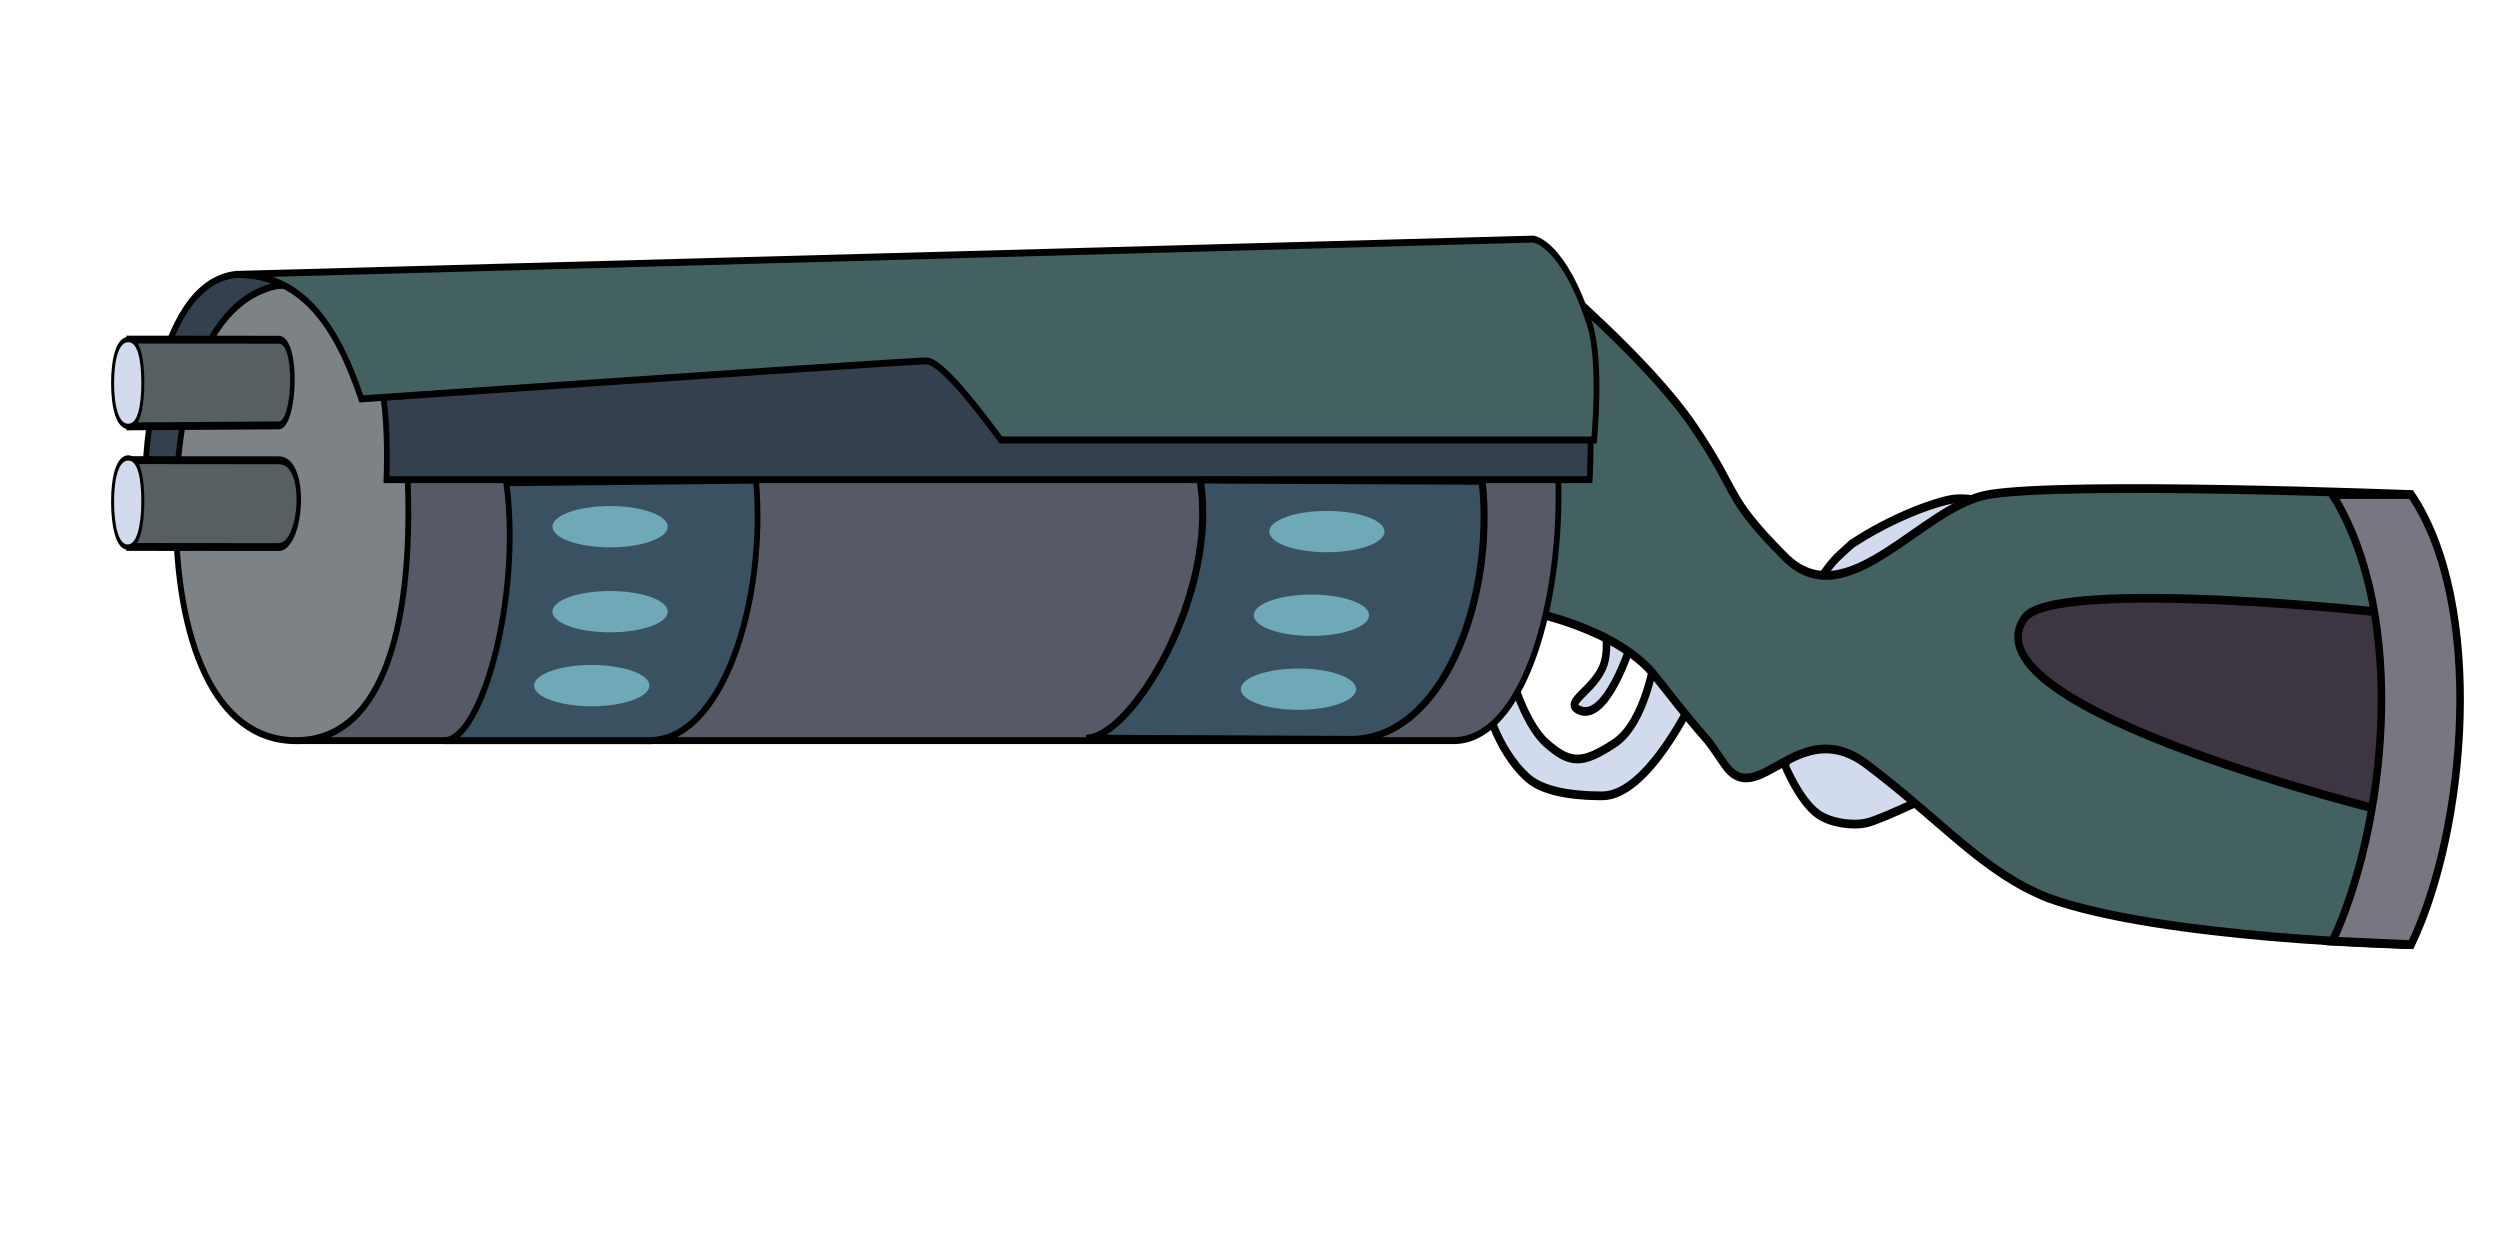
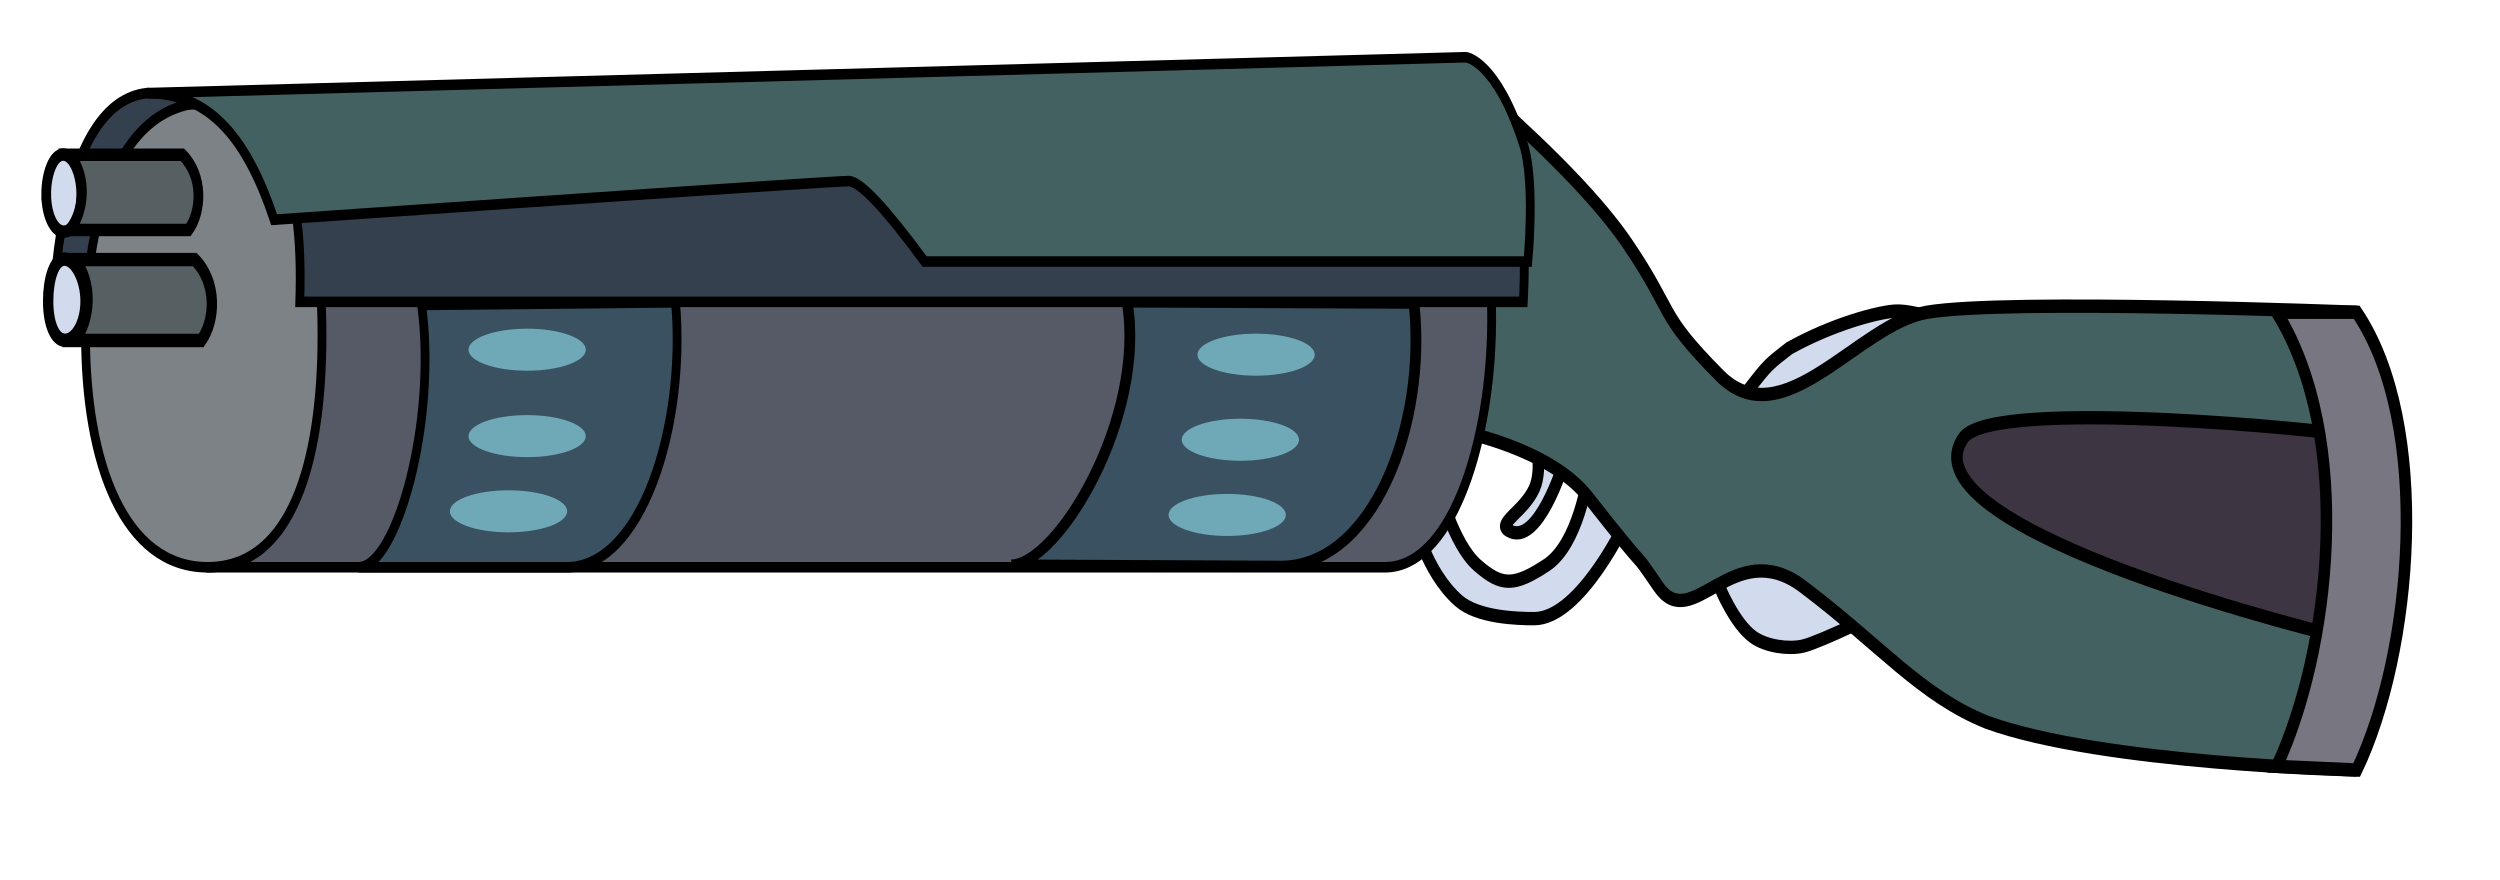
- <svg xmlns="http://www.w3.org/2000/svg" id="efhNJSnstvx1" viewBox="0 100 240 120" shape-rendering="geometricPrecision" text-rendering="geometricPrecision">
+ <svg xmlns="http://www.w3.org/2000/svg" id="e3NHnahKxp71" viewBox="9 118 236 83" shape-rendering="geometricPrecision" text-rendering="geometricPrecision">
  <g transform="matrix(.724438 0 0 0.840449 47.1578 22.59517)">
-     <path d="M283.581,182.392c0,0,1.921,4.094,4.393,5.608c1.649,1.01,4.549,1.377,6.446 1c2.306-.459,10.58-4,10.58-4l-3.996-9.233-13.029-0q-4.393,6.625-4.393,6.625Z" transform="translate(-112.1622-2.912066)" fill="#d2dbed" stroke="#000" />
-     <path d="M243.73,175.751c0,0,1.425,5.978,5.851,9.317c2.478,1.869,7.599,2,9.81,2c6.159,0,12.19-11.301,12.19-11.301l-5.161-4.767c0,0-1.19,7.676-5.42,10.068s-5.839,2.392-9,0-5-8.73-5-8.73l-3.27,3.413Z" transform="translate(-112.1622-4.064254)" fill="#d2dbed" stroke="#000" />
-     <path d="M-10.014,-1.908c3.816-1.975,3.768-1.856,6.892-2.589c6.225-.512,12.134.34,14.319,1.027c2.89.908,8.308,5.355,8.308,7.037C19.504,6.52,6.627,5.349,0,5.349s-10.014-4.303-10.014-7.257Z" transform="matrix(.906308-.422618 0.422618 0.906308 185 157)" fill="#d2dbed" stroke="#000" />
-     <path d="M294.42,179.132c0,0,1.153,3.725-.001,5.973-1.36,2.651-4.957,3.945-3.344,4.767c3.777,1.924,7.122-7.48,7.122-7.48l2.807-6.625-13.029-0q6.446,3.365,6.446,3.365Z" transform="translate(-147.1364-16.76353)" fill="#d2dbed" stroke="#000" />
-     <path d="M372.161,144.656c0,0-45.505-1.547-56,0-8.919,1.314-18.794,14.235-27,7.098-8.161-7.098-5.774-6.85-12-14.782q-5-6.371-17.77-16.16l-4.23,37.179c0,0,11.839,1.915,16.839,7.415c9.077,9.985,5.161,5.017,9.161,10.054c4.415,5.56,9.707-5.924,18.839,0C310.08,182,315.351,187.727,324,190.709c15,4.709,48.161,5.359,48.161,5.359" transform="translate(-117.7421 3.935478)" fill="#446161" stroke="#000" />
-     <path d="M252.454,162.313c0-.257-45.449-4.327-49.273.388-8.486,10.463,49.273,22.387,49.273,22.387q0-22.389,0-22.775Z" transform="translate(0 0.000001)" fill="#3e3543" stroke="#000" />
-     <path d="M244,148.591c10.191,14.182,6.958,38.107,0,51.009l10.419.404c7.348-13.198,9.867-38.84,0-51.412L244,148.591Z" transform="translate(0 0.000002)" fill="#787781" stroke="#000" />
+     <path d="M283.581,182.392c0,0,1.921,4.094,4.393,5.608c1.649,1.01,4.549,1.377,6.446 1c2.306-.459,10.58-4,10.58-4l-3.996-9.233-13.029-0q-4.393,6.625-4.393,6.625Z" transform="translate(-112.1622-2.912066)" fill="#d2dbed" stroke="#000" stroke-width="1.5" />
+     <path d="M243.73,175.751c0,0,1.425,5.978,5.851,9.317c2.478,1.869,7.599,2,9.81,2c6.159,0,12.19-11.301,12.19-11.301l-5.161-4.767c0,0-1.19,7.676-5.42,10.068s-5.839,2.392-9,0-5-8.73-5-8.73l-3.27,3.413Z" transform="translate(-112.1622-4.064254)" fill="#d2dbed" stroke="#000" stroke-width="1.5" />
+     <path d="M-10.014,-1.908c3.816-1.975,3.768-1.856,6.892-2.589c6.225-.512,12.134.34,14.319,1.027c2.89.908,8.308,5.355,8.308,7.037C19.504,6.52,6.627,5.349,0,5.349s-10.014-4.303-10.014-7.257Z" transform="matrix(.93358-.358368 0.358368 0.93358 185 155.7168)" fill="#d2dbed" stroke="#000" stroke-width="1.5" />
+     <path d="M294.42,179.132c0,0,1.153,3.725-.001,5.973-1.36,2.651-4.957,3.945-3.344,4.767c3.777,1.924,7.122-7.48,7.122-7.48l2.807-6.625-13.029-0q6.446,3.365,6.446,3.365Z" transform="translate(-147.1364-16.76353)" fill="#d2dbed" stroke="#000" stroke-width="1.5" />
+     <path d="M372.161,144.656c0,0-45.505-1.547-56,0-8.919,1.314-18.794,14.235-27,7.098-8.161-7.098-5.774-6.85-12-14.782q-5-6.371-17.77-16.16l-4.23,37.179c0,0,11.839,1.915,16.839,7.415c9.077,9.985,5.161,5.017,9.161,10.054c4.415,5.56,9.707-5.924,18.839,0C310.08,182,315.351,187.727,324,190.709c15,4.709,48.161,5.359,48.161,5.359" transform="translate(-117.7421 3.935478)" fill="#446161" stroke="#000" stroke-width="1.5" />
+     <path d="M252.454,162.313c0-.257-45.449-4.327-49.273.388-8.486,10.463,49.273,22.387,49.273,22.387q0-22.389,0-22.775Z" transform="translate(0 0.000001)" fill="#3e3543" stroke="#000" stroke-width="1.5" />
+     <path d="M244,148.591c10.191,14.182,6.958,38.107,0,51.009l10.419.404c7.348-13.198,9.867-38.84,0-51.412L244,148.591Z" transform="translate(0 0.000002)" fill="#787781" stroke="#000" stroke-width="1.5" />
  </g>
-   <g transform="matrix(.554429 0 0 0.663473 67.99172 56.47766)">
-     <path d="M-3.859,4.944l196.242-5.591c14.809,1.302,15.749,28.335,15.749,28.335L16.266,33.056c.653-17.144-3.206-28.443-20.125-28.112Z" transform="matrix(-1 0 0 1 110.6707 105.9444)" fill="#34404d" stroke="#000" />
-     <path d="M0,0h199.946c26.479,0,21.892,66.111,0,66.111L0,66.111L0,0Z" transform="translate(-70.89731 106.6516)" fill="#565a67" stroke="#000" />
-     <path d="M-20.787,0c0-18.256,6.538-33.056,20.787-33.056c13.018,0,18.51,12.353,19.361,28.409.081,1.518.12,3.07.12,4.647C19.481,18.256,14.249,33.056,0,33.056s-20.787-14.8-20.787-33.056Z" transform="translate(-71.40703 139.7072)" fill="#7c8286" stroke="#000" />
-     <path d="M77.196,138.437c2.681,16.563-4.283,37.322-10.737,37.322l34.918-0c13.33.482,20.885-20.339,19.051-37.702l-43.232.38Z" transform="translate(-112.1622-2.996388)" fill="#395160" stroke="#000" />
-     <path d="M-2.954,4.944L219.202,3.353c7.029,9.459,5.387,29.702,5.387,29.702l-190.105 0h-11.032l-7.187-0c.348-9.149-.588-16.634-4.109-21.574C9.08,7.164,4.936,4.79,-2.954,4.944Z" transform="translate(-71.97313 101.9444)" fill="#34404d" stroke="#000" />
-     <path d="M150.328,120.616q2.864,0,12.929,11.45h80.888h21.819c0,0,1.323-11.351-.772-16.762-4.596-11.874-9.762-12.311-9.762-12.311L30.864,108.098c10.851,0,17.099,6.648,21.638,18.015q94.961-5.497,97.826-5.497Z" transform="translate(-112.5761-2.800164)" fill="#446161" stroke="#000" />
+   <g transform="matrix(.554429 0 0 0.663473 68.18647 56.92662)">
+     <path d="M-3.859,4.944l196.242-5.591c14.809,1.302,15.749,28.335,15.749,28.335L16.266,33.056c.653-17.144-3.206-28.443-20.125-28.112Z" transform="matrix(-1 0 0 1 110.6707 105.9444)" fill="#34404d" stroke="#000" stroke-width="1.5" />
+     <path d="M-1.5,2.037c0-2.497,1.129-4.757,2.623-4.757s2.788,2.26,2.788,4.757-1.211,4.522-2.705,4.522-2.705-2.024-2.705-4.522Z" transform="matrix(1.10347 0 0 1.182917-97.22947 117.2579)" fill="#d2dbed" stroke="#000" stroke-width="1.5" />
+     <path d="M0,0h199.946c26.479,0,21.892,66.111,0,66.111L0,66.111L0,0Z" transform="translate(-70.89731 106.6516)" fill="#565a67" stroke="#000" stroke-width="1.5" />
+     <path d="M-20.787,0c0-18.256,6.538-33.056,20.787-33.056c13.018,0,18.51,12.353,19.361,28.409.081,1.518.12,3.07.12,4.647C19.481,18.256,14.249,33.056,0,33.056s-20.787-14.8-20.787-33.056Z" transform="translate(-71.40703 139.7072)" fill="#7c8286" stroke="#000" stroke-width="1.5" />
+     <path d="M77.196,138.437c2.681,16.563-4.283,37.322-10.737,37.322l34.918-0c13.33.482,20.885-20.339,19.051-37.702l-43.232.38Z" transform="translate(-112.1622-2.996388)" fill="#395160" stroke="#000" stroke-width="1.5" />
+     <path d="M-2.954,4.944L219.202,3.353c7.029,9.459,5.387,29.702,5.387,29.702l-190.105 0h-11.032l-7.187-0c.348-9.149-.588-16.634-4.109-21.574C9.08,7.164,4.936,4.79,-2.954,4.944Z" transform="translate(-71.97313 101.9444)" fill="#34404d" stroke="#000" stroke-width="1.5" />
+     <path d="M150.328,120.616q2.864,0,12.929,11.45h80.888h21.819c0,0,1.323-11.351-.772-16.762-4.596-11.874-9.762-12.311-9.762-12.311L30.864,108.098c10.851,0,17.099,6.648,21.638,18.015q94.961-5.497,97.826-5.497Z" transform="translate(-112.5761-2.800164)" fill="#446161" stroke="#000" stroke-width="1.5" />
+     <path d="M7,133.046h17.365c3.264,2.531,3.014,6.811.942,9.043h-18.307c2.303-2.333,2.672-6.38,0-9.043Z" transform="matrix(1.10347 0 0 1.182917-102.5882-43.3091)" fill="#565f62" stroke="#000" stroke-width="1.5" />
+     <path d="M7,133.046h17.365c3.264,2.531,3.014,6.811.942,9.043h-18.307c2.303-2.333,2.672-6.38,0-9.043Z" transform="matrix(1.17766 0 0 1.272674-102.2895-40.34023)" fill="#565f62" stroke="#000" stroke-width="1.5" />
+     <path d="M-1.5,2.037c0-2.497.884-4.706,2.378-4.706s3.033,2.209,3.033,4.706-1.47,4.37-2.964,4.37-2.447-1.872-2.447-4.37Z" transform="matrix(1.17766 0 0 1.272674-96.78752 132.3137)" fill="#d2dbed" stroke="#000" stroke-width="1.5" />
    <g>
-       <g transform="matrix(.130045 0.000114-.000167 0.19 6.450296 96.89022)">
-         <path d="M0,0h199.946c26.479,0,21.998,65.228.106,65.228L0,66.111L0,0Z" transform="translate(-821.2426 94.39615)" fill="#565f62" stroke="#000" stroke-width="6" />
-         <path d="M-20.787,0c0-18.256,6.538-33.056,20.787-33.056s19.481,14.8,19.481,33.056-5.232,33.056-19.481,33.056-20.787-14.8-20.787-33.056Z" transform="translate(-821.7523 127.4518)" fill="#d2dbed" stroke="#000" stroke-width="4" />
-       </g>
-       <g transform="matrix(.130045 0.000114-.000167 0.19 6.450296 114.0146)">
-         <path d="M0,0h199.946c39.909-.006,30.966,66.107,0,66.111L0,66.111L0,0Z" transform="translate(-821.2399 96.06956)" fill="#565f62" stroke="#000" stroke-width="6" />
-         <path d="M-20.787,0c0-18.256,6.538-33.056,20.787-33.056s19.481,14.8,19.481,33.056-5.883,34.866-20.131,34.866-20.136-16.61-20.136-34.866Z" transform="translate(-821.7523 127.4518)" fill="#d2dbed" stroke="#000" stroke-width="4" />
-       </g>
      <g transform="matrix(.643505 0 0 1 111.6348-.375255)">
-         <path d="M80.511,137.88c2.681,16.563-9.676,37.702-16.131,37.702l36.996.177c13.33.482,20.885-20.339,19.051-37.702l-39.917-.177Z" transform="matrix(1.90141 0 0 0.990209-194.2178-1.091783)" fill="#395160" stroke="#000" />
+         <path d="M80.511,137.88c2.681,16.563-9.676,37.702-16.131,37.702l36.996.177c13.33.482,20.885-20.339,19.051-37.702l-39.917-.177Z" transform="matrix(1.90141 0 0 0.990209-194.2178-1.091783)" fill="#395160" stroke="#000" stroke-width="1.5" />
        <ellipse rx="15.513" ry="2.991" transform="translate(-7.018624 142.8896)" fill="#6fa8b6" stroke-width="0" />
        <ellipse rx="15.513" ry="2.991" transform="translate(-11.18185 154.9947)" fill="#6fa8b6" stroke-width="0" />
        <ellipse rx="15.513" ry="2.991" transform="translate(-14.66743 165.6917)" fill="#6fa8b6" stroke-width="0" />
      </g>
    </g>
    <g transform="matrix(.643505 0 0 1-8.213209-.891059)">
      <ellipse rx="15.513" ry="2.991" transform="translate(-13.64943 142.6983)" fill="#6fa8b6" stroke-width="0" />
      <ellipse rx="15.513" ry="2.991" transform="translate(-13.64943 154.9947)" fill="#6fa8b6" stroke-width="0" />
      <ellipse rx="15.513" ry="2.991" transform="translate(-18.58459 165.6917)" fill="#6fa8b6" stroke-width="0" />
    </g>
  </g>
</svg>
